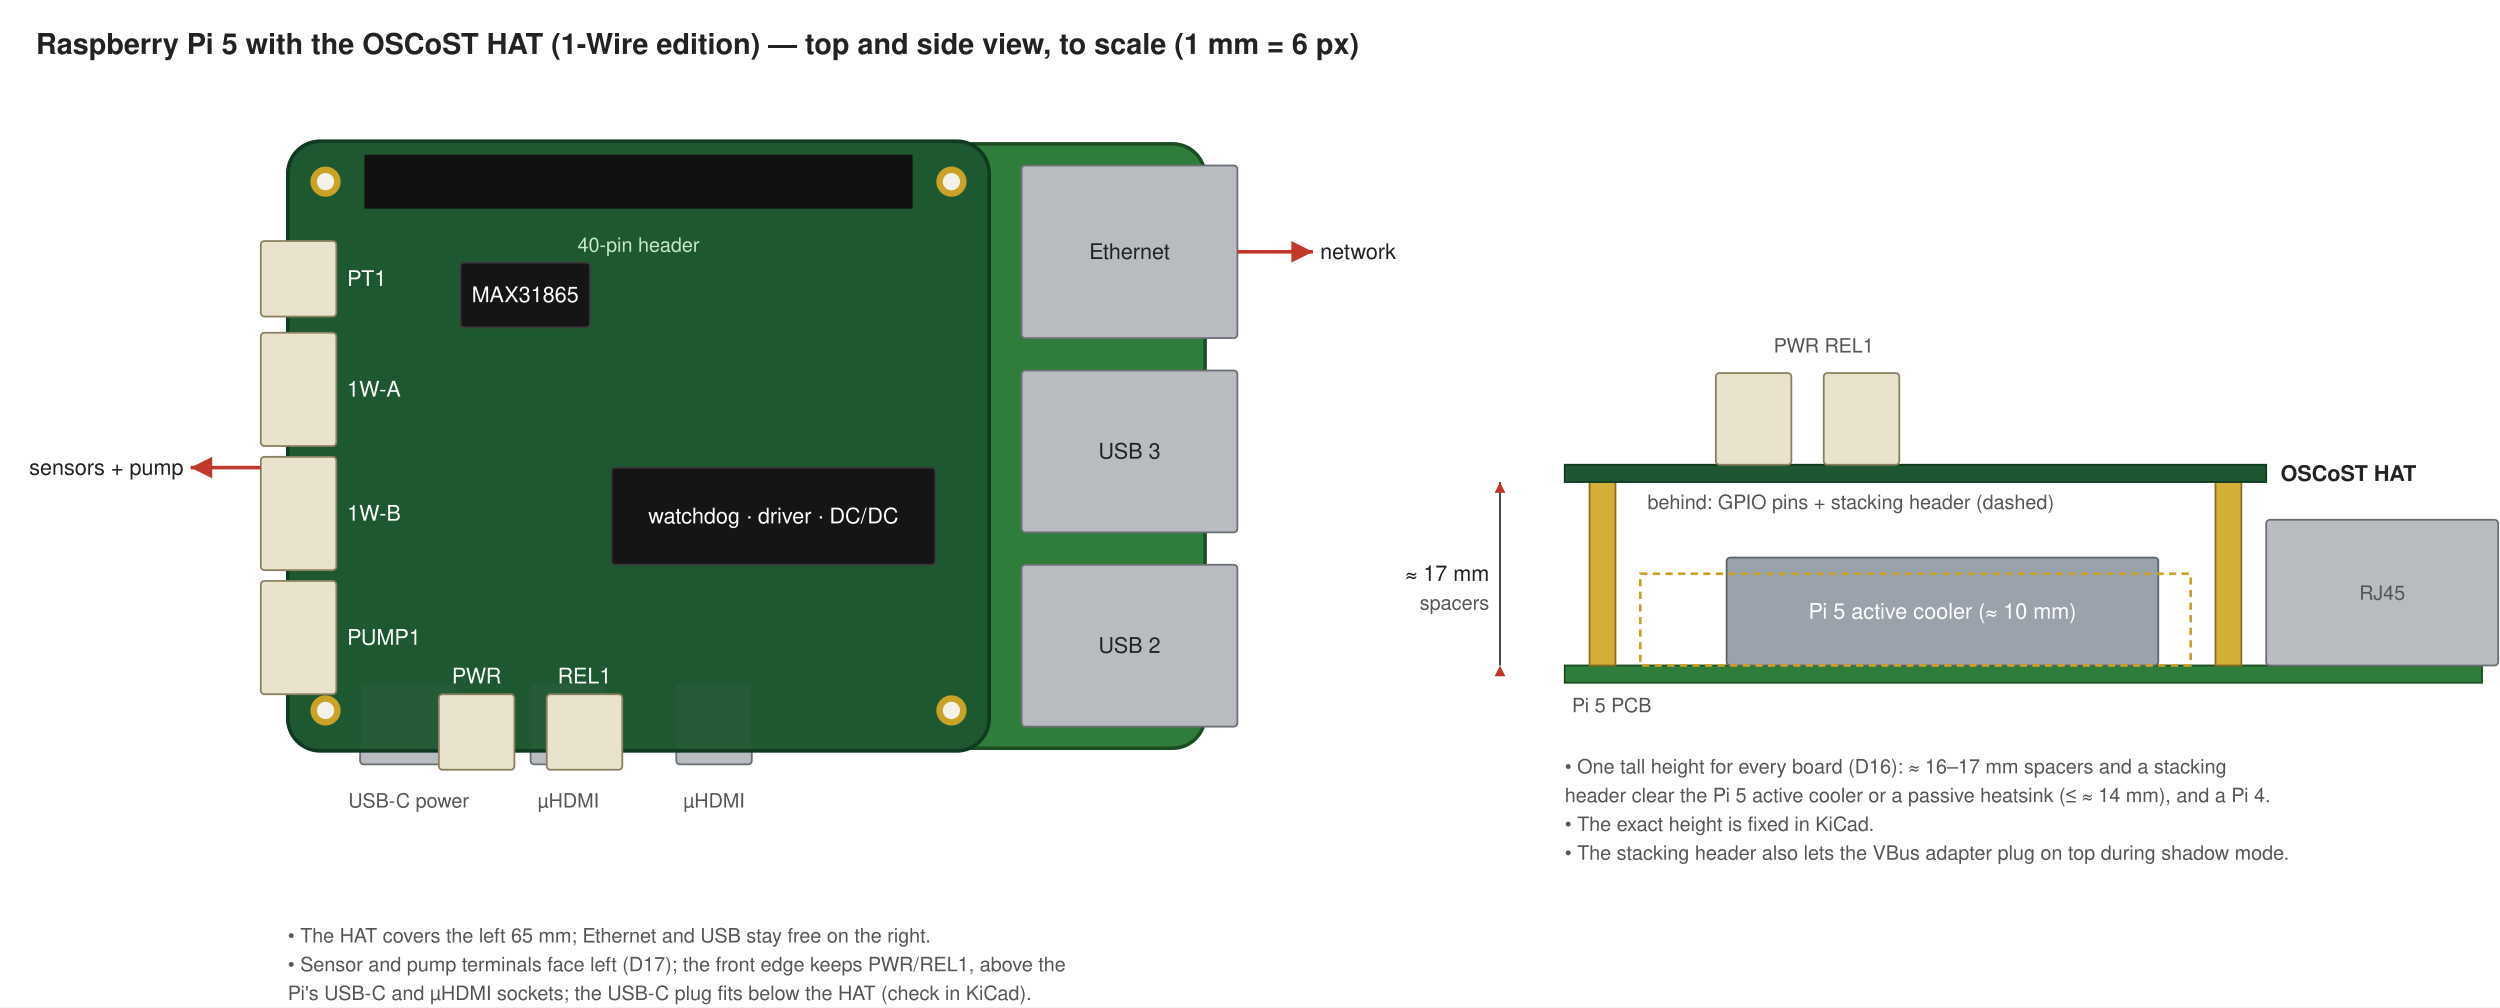
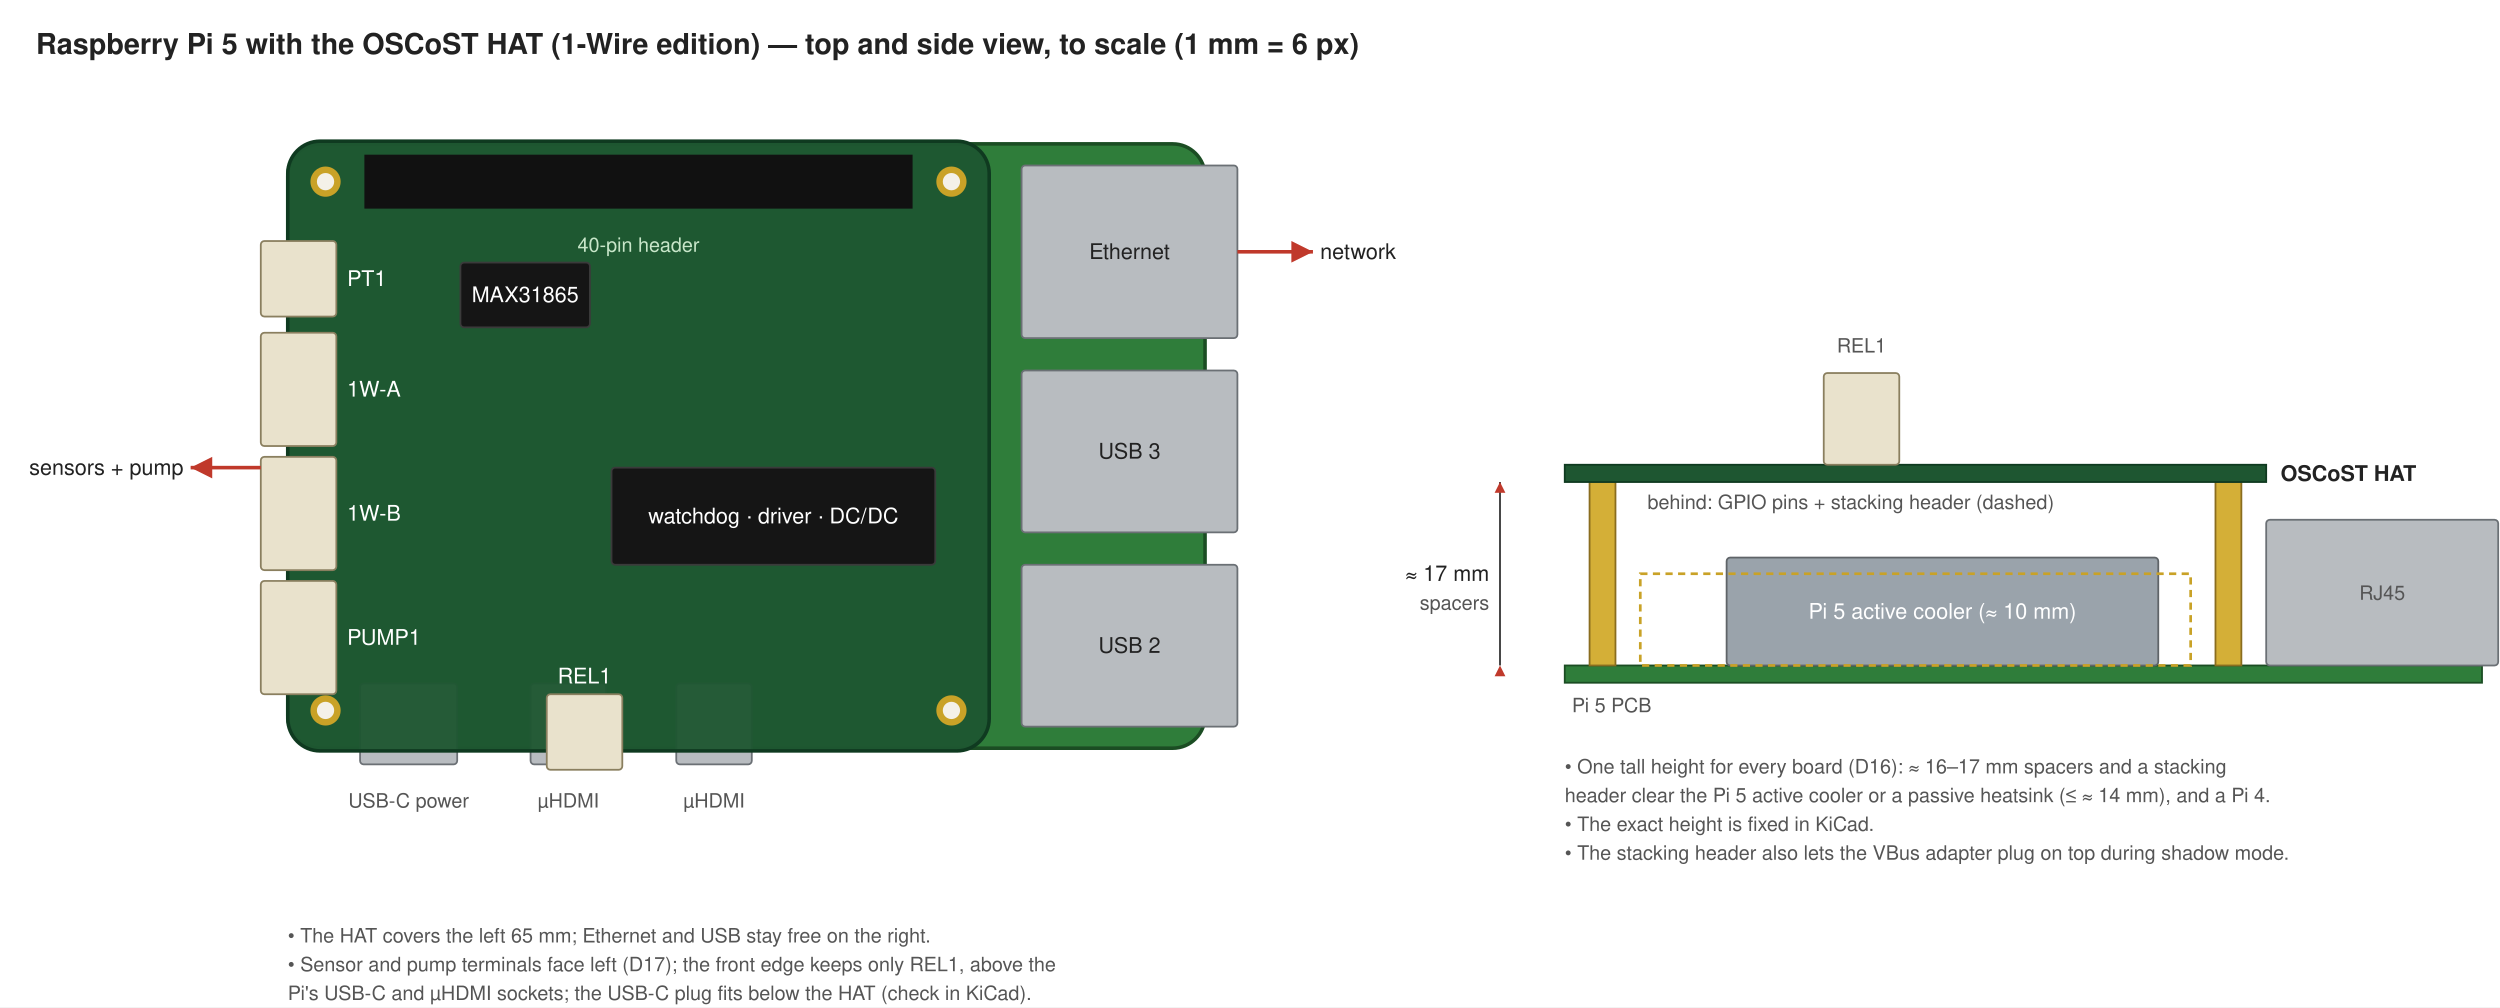
<svg xmlns="http://www.w3.org/2000/svg" viewBox="0 0 1390 560" font-family="Helvetica, Arial, sans-serif">
  <style>.t{font-size:12px;fill:#222}.tb{font-size:12px;font-weight:bold;fill:#222}.w{font-size:12px;fill:#fff}.wb{font-size:12px;font-weight:bold;fill:#fff}.g{font-size:11px;fill:#C8E6C9}.n{font-size:11px;fill:#555}.h{font-size:16px;font-weight:bold;fill:#222}.o{font-size:11px;font-style:italic;fill:#777}</style>
  <rect x="0" y="0" width="1390" height="560" rx="0" fill="white" stroke="none" stroke-width="1" fill-opacity="1" />
  <text x="20" y="30" class="h" text-anchor="start">Raspberry Pi 5 with the OSCoST HAT (1-Wire edition) — top and side view, to scale (1 mm = 6 px)</text>
  <rect x="160.0" y="80.0" width="510.0" height="336.0" rx="18.0" fill="#2f7d3a" stroke="#1b4d23" stroke-width="2" fill-opacity="1" />
  <rect x="568.0" y="92.0" width="120.0" height="96.0" rx="2" fill="#b8bcc0" stroke="#6b7075" stroke-width="1" fill-opacity="1" />
  <text x="628.0" y="144.0" class="t" text-anchor="middle">Ethernet</text>
  <rect x="568.0" y="206.0" width="120.0" height="90.0" rx="2" fill="#b8bcc0" stroke="#6b7075" stroke-width="1" fill-opacity="1" />
  <text x="628.0" y="255.0" class="t" text-anchor="middle">USB 3</text>
  <rect x="568.0" y="314.0" width="120.0" height="90.0" rx="2" fill="#b8bcc0" stroke="#6b7075" stroke-width="1" fill-opacity="1" />
  <text x="628.0" y="363.0" class="t" text-anchor="middle">USB 2</text>
  <rect x="200.2" y="380.0" width="54.0" height="45.0" rx="2" fill="#b8bcc0" stroke="#6b7075" stroke-width="1" fill-opacity="1" />
  <text x="227.2" y="449.0" class="n" text-anchor="middle">USB-C power</text>
  <rect x="295.0" y="380.0" width="42.0" height="45.0" rx="2" fill="#b8bcc0" stroke="#6b7075" stroke-width="1" fill-opacity="1" />
  <text x="316.0" y="449.0" class="n" text-anchor="middle">µHDMI</text>
  <rect x="376.0" y="380.0" width="42.0" height="45.0" rx="2" fill="#b8bcc0" stroke="#6b7075" stroke-width="1" fill-opacity="1" />
  <text x="397.0" y="449.0" class="n" text-anchor="middle">µHDMI</text>
  <rect x="160.0" y="78.5" width="390.0" height="339.0" rx="18.0" fill="#1E5631" stroke="#0F3A20" stroke-width="2" fill-opacity="0.95" />
  <circle cx="181.0" cy="101.0" r="8.4" fill="#C9A227" />
  <circle cx="181.0" cy="101.0" r="4.8" fill="#F4F1E8" />
  <circle cx="529.0" cy="101.0" r="8.4" fill="#C9A227" />
  <circle cx="529.0" cy="101.0" r="4.8" fill="#F4F1E8" />
  <circle cx="181.0" cy="395.0" r="8.4" fill="#C9A227" />
  <circle cx="181.0" cy="395.0" r="4.8" fill="#F4F1E8" />
  <circle cx="529.0" cy="395.0" r="8.4" fill="#C9A227" />
  <circle cx="529.0" cy="395.0" r="4.8" fill="#F4F1E8" />
  <rect x="202.6" y="86.0" width="304.8" height="30.0" rx="0" fill="#111" stroke="none" stroke-width="1" fill-opacity="1" />
  <text x="355.0" y="140.0" class="g" text-anchor="middle">40-pin header</text>
  <rect x="145.0" y="134.0" width="42.0" height="42.0" rx="2" fill="#E9E2CC" stroke="#8A7F5F" stroke-width="1" fill-opacity="1" />
  <text x="193.0" y="159.0" class="w" text-anchor="start">PT1</text>
  <rect x="145.0" y="185.0" width="42.0" height="63.0" rx="2" fill="#E9E2CC" stroke="#8A7F5F" stroke-width="1" fill-opacity="1" />
  <text x="193.0" y="220.5" class="w" text-anchor="start">1W-A</text>
  <rect x="145.0" y="254.0" width="42.0" height="63.0" rx="2" fill="#E9E2CC" stroke="#8A7F5F" stroke-width="1" fill-opacity="1" />
  <text x="193.0" y="289.5" class="w" text-anchor="start">1W-B</text>
  <rect x="145.0" y="323.0" width="42.0" height="63.0" rx="2" fill="#E9E2CC" stroke="#8A7F5F" stroke-width="1" fill-opacity="1" />
  <text x="193.0" y="358.5" class="w" text-anchor="start">PUMP1</text>
-   <rect x="244.0" y="386.0" width="42.0" height="42.0" rx="2" fill="#E9E2CC" stroke="#8A7F5F" stroke-width="1" fill-opacity="1" />
-   <text x="265.0" y="380.0" class="w" text-anchor="middle">PWR</text>
  <rect x="304.0" y="386.0" width="42.0" height="42.0" rx="2" fill="#E9E2CC" stroke="#8A7F5F" stroke-width="1" fill-opacity="1" />
  <text x="325.0" y="380.0" class="w" text-anchor="middle">REL1</text>
  <rect x="256.0" y="146.0" width="72.0" height="36.0" rx="2" fill="#151515" stroke="#3a3a3a" stroke-width="1" fill-opacity="1" />
  <text x="292.0" y="168.0" class="w" text-anchor="middle">MAX31865</text>
  <rect x="340.0" y="260.0" width="180.0" height="54.0" rx="2" fill="#151515" stroke="#3a3a3a" stroke-width="1" fill-opacity="1" />
  <text x="430.0" y="291.0" class="w" text-anchor="middle">watchdog · driver · DC/DC</text>
  <defs>
    <marker id="a" markerWidth="8" markerHeight="8" refX="6" refY="3" orient="auto">
      <path d="M0,0 L6,3 L0,6 z" fill="#c0392b" />
    </marker>
  </defs>
  <line x1="145.0" y1="260.0" x2="106.0" y2="260.0" stroke="#c0392b" stroke-width="2" marker-end="url(#a)" />
  <text x="102.0" y="264.0" class="t" text-anchor="end">sensors + pump</text>
  <line x1="688.0" y1="140.0" x2="730.0" y2="140.0" stroke="#c0392b" stroke-width="2" marker-end="url(#a)" />
  <text x="734.0" y="144.0" class="t" text-anchor="start">network</text>
  <text x="160" y="524.0" class="n" text-anchor="start">• The HAT covers the left 65 mm; Ethernet and USB stay free on the right.</text>
-   <text x="160" y="540.0" class="n" text-anchor="start">• Sensor and pump terminals face left (D17); the front edge keeps PWR/REL1, above the</text>
+   <text x="160" y="540.0" class="n" text-anchor="start">• Sensor and pump terminals face left (D17); the front edge keeps only REL1, above the</text>
  <text x="160" y="556.0" class="n" text-anchor="start">  Pi's USB-C and µHDMI sockets; the USB-C plug fits below the HAT (check in KiCad).</text>
  <rect x="870.0" y="370.0" width="510.0" height="9.6" rx="0" fill="#2f7d3a" stroke="#1b4d23" stroke-width="1" fill-opacity="1" />
  <text x="874.0" y="396.0" class="n" text-anchor="start">Pi 5 PCB</text>
  <rect x="1260.0" y="289.0" width="129.0" height="81.0" rx="2" fill="#b8bcc0" stroke="#6b7075" stroke-width="1" fill-opacity="1" />
  <text x="1324.5" y="333.5" class="n" text-anchor="middle">RJ45</text>
  <rect x="960.0" y="310.0" width="240.0" height="60.0" rx="2" fill="#9aa3ab" stroke="#5f6468" stroke-width="1" fill-opacity="1" />
  <text x="1080.0" y="344.0" class="w" text-anchor="middle">Pi 5 active cooler (≈ 10 mm)</text>
  <rect x="912.0" y="319.0" width="306.0" height="51.0" rx="0" fill="none" stroke="#C9A227" stroke-width="1.5" fill-opacity="1" stroke-dasharray="4 3" />
  <text x="916.0" y="283.0" class="n" text-anchor="start">behind: GPIO pins + stacking header (dashed)</text>
  <rect x="883.8" y="268.0" width="14.4" height="102.0" rx="0" fill="#d4af37" stroke="#8a6d1f" stroke-width="1" fill-opacity="1" />
  <rect x="1231.8" y="268.0" width="14.4" height="102.0" rx="0" fill="#d4af37" stroke="#8a6d1f" stroke-width="1" fill-opacity="1" />
  <rect x="870.0" y="258.4" width="390.0" height="9.6" rx="0" fill="#1E5631" stroke="#0F3A20" stroke-width="1" fill-opacity="1" />
  <text x="1268.0" y="267.4" class="tb" text-anchor="start">OSCoST HAT</text>
-   <rect x="954.0" y="207.4" width="42.0" height="51.0" rx="2" fill="#E9E2CC" stroke="#8A7F5F" stroke-width="1" fill-opacity="1" />
  <rect x="1014.0" y="207.4" width="42.0" height="51.0" rx="2" fill="#E9E2CC" stroke="#8A7F5F" stroke-width="1" fill-opacity="1" />
-   <text x="1014.0" y="196.0" class="n" text-anchor="middle">PWR    REL1</text>
+   <text x="1035.0" y="196.0" class="n" text-anchor="middle">REL1</text>
  <line x1="834.0" y1="370.0" x2="834.0" y2="268.0" stroke="#333" marker-end="url(#a)" marker-start="url(#a)" />
  <text x="828.0" y="323.0" class="t" text-anchor="end">≈ 17 mm</text>
  <text x="828.0" y="339.0" class="n" text-anchor="end">spacers</text>
  <text x="870" y="430.0" class="n" text-anchor="start">• One tall height for every board (D16): ≈ 16–17 mm spacers and a stacking</text>
  <text x="870" y="446.0" class="n" text-anchor="start">  header clear the Pi 5 active cooler or a passive heatsink (≤ ≈ 14 mm), and a Pi 4.</text>
  <text x="870" y="462.0" class="n" text-anchor="start">• The exact height is fixed in KiCad.</text>
  <text x="870" y="478.0" class="n" text-anchor="start">• The stacking header also lets the VBus adapter plug on top during shadow mode.</text>
</svg>
